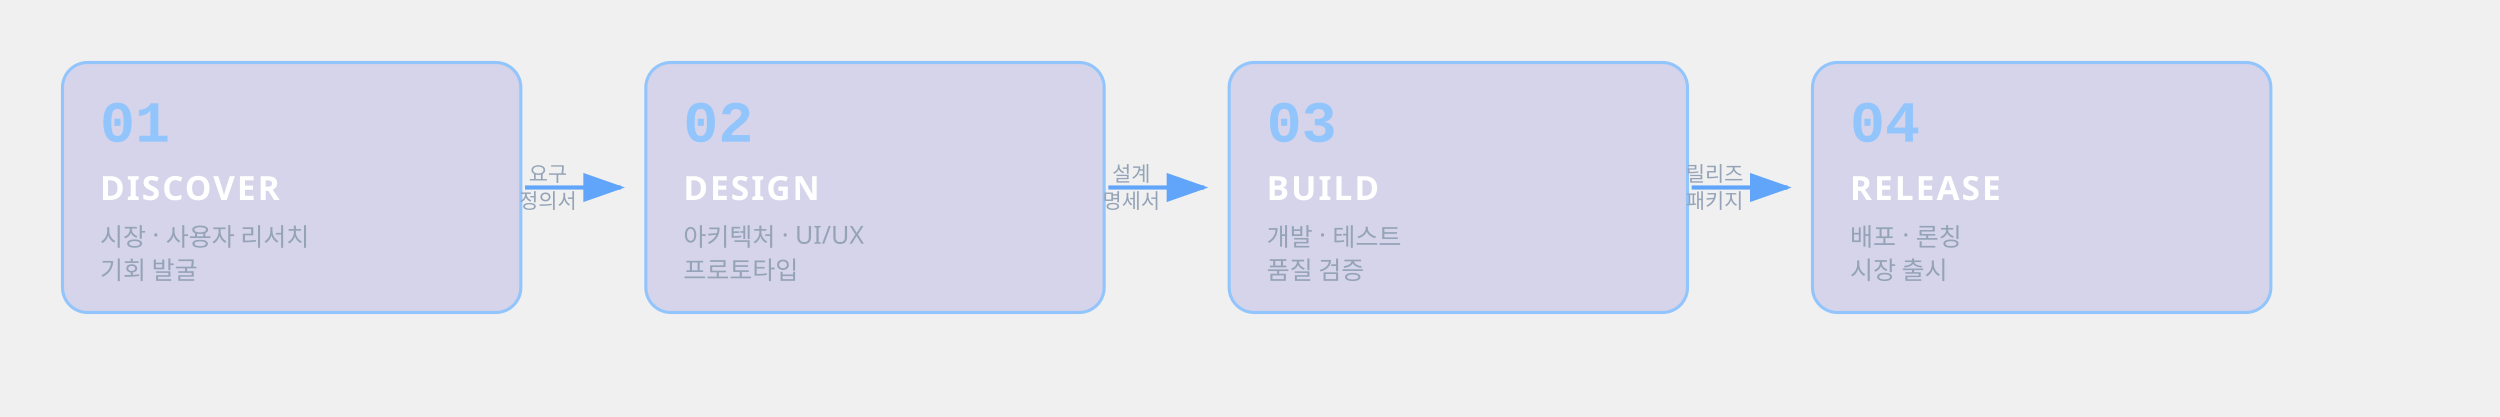
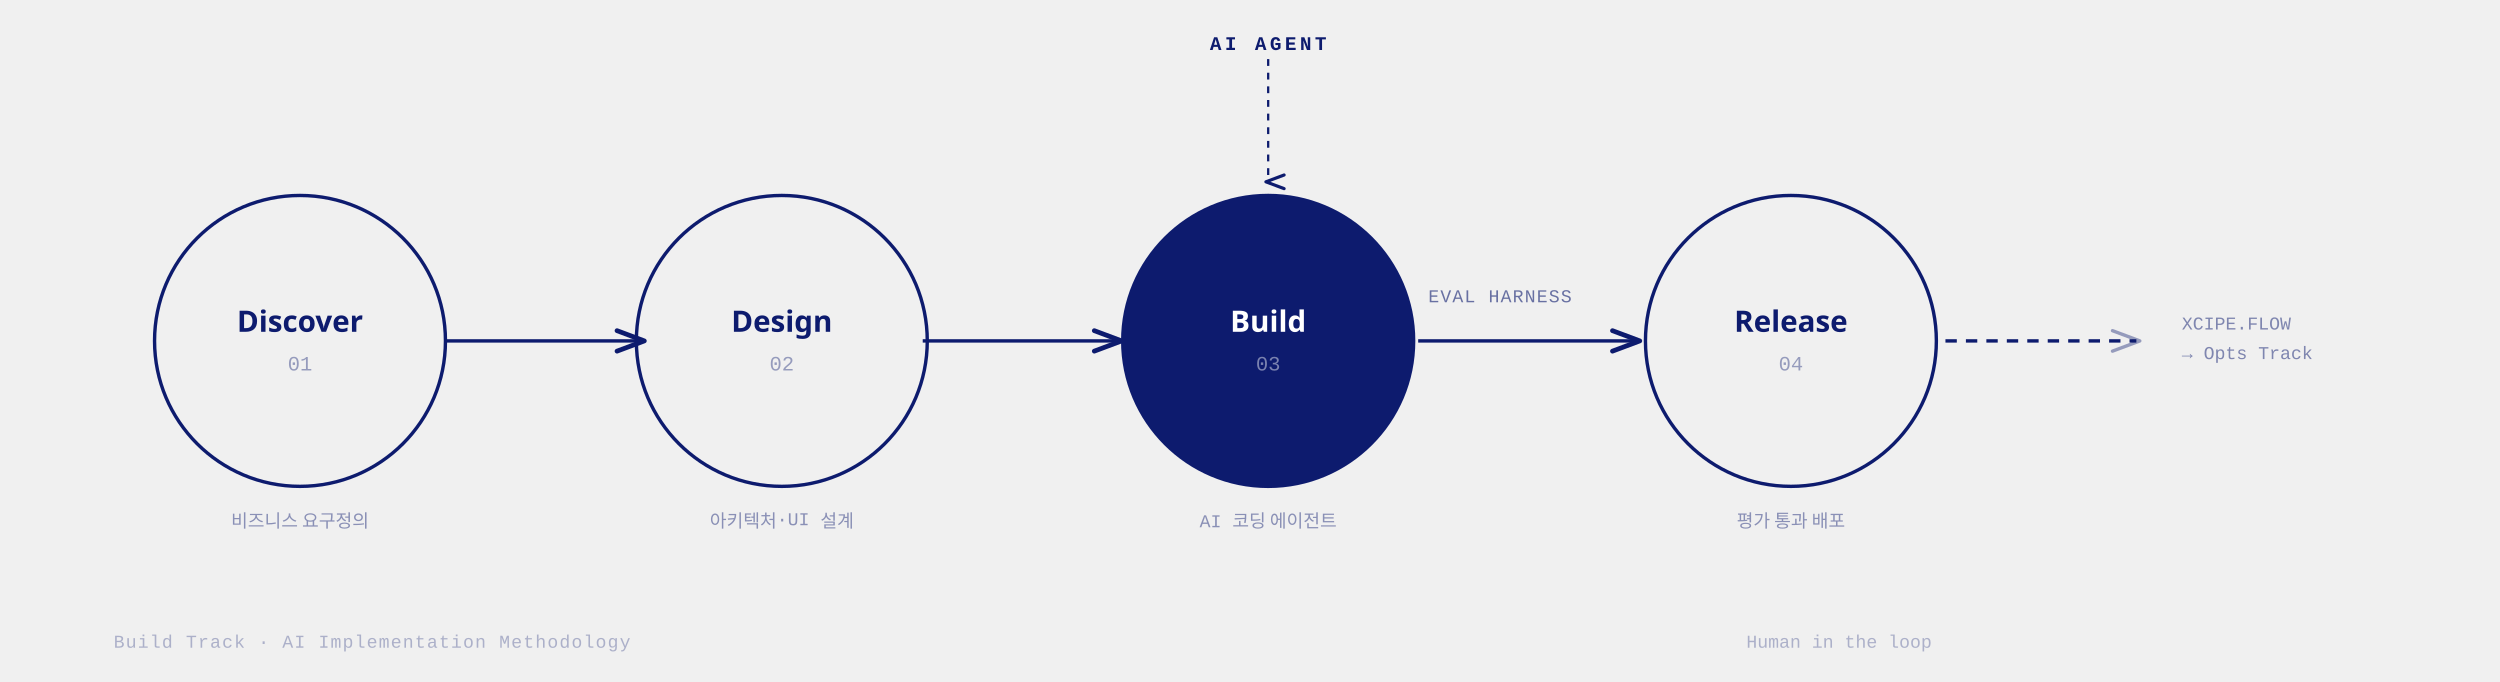
- <svg xmlns="http://www.w3.org/2000/svg" viewBox="0 0 1200 200" width="100%" role="img" aria-labelledby="build-title build-desc">
+ <svg xmlns="http://www.w3.org/2000/svg" viewBox="0 0 1100 300" role="img" aria-label="Build 트랙 플로우 — Discover, Design, Build, Release">
  <defs>
-     <marker id="arrow-blue" markerWidth="10" markerHeight="7" refX="9" refY="3.5" orient="auto">
-       <polygon points="0 0, 10 3.5, 0 7" fill="#60A5FA" />
+     <marker id="arr" markerWidth="10" markerHeight="8" refX="8" refY="4" orient="auto">
+       <polyline points="1,1 9,4 1,7" fill="none" stroke="#0D1B6E" stroke-width="1.4" stroke-linejoin="round" stroke-linecap="round" />
+     </marker>
+     <marker id="arr-dn" markerWidth="8" markerHeight="10" refX="4" refY="8" orient="auto">
+       <polyline points="1,1 4,9 7,1" fill="none" stroke="#0D1B6E" stroke-width="1.4" stroke-linejoin="round" stroke-linecap="round" />
+     </marker>
+     <marker id="arr-faint" markerWidth="10" markerHeight="8" refX="8" refY="4" orient="auto">
+       <polyline points="1,1 9,4 1,7" fill="none" stroke="#0D1B6E" stroke-width="1" opacity="0.4" stroke-linejoin="round" stroke-linecap="round" />
    </marker>
  </defs>
-   <rect x="30" y="30" width="220" height="120" rx="12" fill="rgba(67,56,202,0.15)" stroke="#93C5FD" stroke-width="1.5" />
-   <text x="48" y="68" font-family="'Courier New', monospace" font-size="28" fill="#93C5FD" font-weight="700">01</text>
-   <text x="48" y="96" font-family="sans-serif" font-size="16" fill="#FFFFFF" font-weight="600" letter-spacing="1">DISCOVER</text>
-   <text x="48" y="118" font-family="sans-serif" font-size="12" fill="#94A3B8">시장 · 사용자 리서치</text>
-   <text x="48" y="134" font-family="sans-serif" font-size="12" fill="#94A3B8">기회 발굴</text>
-   <text x="263" y="87" text-anchor="middle" font-family="sans-serif" font-size="10" fill="#94A3B8">요구</text>
-   <text x="263" y="100" text-anchor="middle" font-family="sans-serif" font-size="10" fill="#94A3B8">정의서</text>
-   <line x1="252" y1="90" x2="298" y2="90" stroke="#60A5FA" stroke-width="2" marker-end="url(#arrow-blue)" />
-   <rect x="310" y="30" width="220" height="120" rx="12" fill="rgba(67,56,202,0.15)" stroke="#93C5FD" stroke-width="1.5" />
-   <text x="328" y="68" font-family="'Courier New', monospace" font-size="28" fill="#93C5FD" font-weight="700">02</text>
-   <text x="328" y="96" font-family="sans-serif" font-size="16" fill="#FFFFFF" font-weight="600" letter-spacing="1">DESIGN</text>
-   <text x="328" y="118" font-family="sans-serif" font-size="12" fill="#94A3B8">아키텍처 · UI/UX</text>
-   <text x="328" y="134" font-family="sans-serif" font-size="12" fill="#94A3B8">프로토타입</text>
-   <text x="543" y="87" text-anchor="middle" font-family="sans-serif" font-size="10" fill="#94A3B8">설계</text>
-   <text x="543" y="100" text-anchor="middle" font-family="sans-serif" font-size="10" fill="#94A3B8">명세서</text>
-   <line x1="532" y1="90" x2="578" y2="90" stroke="#60A5FA" stroke-width="2" marker-end="url(#arrow-blue)" />
-   <rect x="590" y="30" width="220" height="120" rx="12" fill="rgba(67,56,202,0.15)" stroke="#93C5FD" stroke-width="1.5" />
-   <text x="608" y="68" font-family="'Courier New', monospace" font-size="28" fill="#93C5FD" font-weight="700">03</text>
-   <text x="608" y="96" font-family="sans-serif" font-size="16" fill="#FFFFFF" font-weight="600" letter-spacing="1">BUILD</text>
-   <text x="608" y="118" font-family="sans-serif" font-size="12" fill="#94A3B8">개발 · 테스트</text>
-   <text x="608" y="134" font-family="sans-serif" font-size="12" fill="#94A3B8">품질 검증</text>
-   <text x="823" y="87" text-anchor="middle" font-family="sans-serif" font-size="10" fill="#94A3B8">릴리즈</text>
-   <text x="823" y="100" text-anchor="middle" font-family="sans-serif" font-size="10" fill="#94A3B8">패키지</text>
-   <line x1="812" y1="90" x2="858" y2="90" stroke="#60A5FA" stroke-width="2" marker-end="url(#arrow-blue)" />
-   <rect x="870" y="30" width="220" height="120" rx="12" fill="rgba(67,56,202,0.15)" stroke="#93C5FD" stroke-width="1.5" />
-   <text x="888" y="68" font-family="'Courier New', monospace" font-size="28" fill="#93C5FD" font-weight="700">04</text>
-   <text x="888" y="96" font-family="sans-serif" font-size="16" fill="#FFFFFF" font-weight="600" letter-spacing="1">RELEASE</text>
-   <text x="888" y="118" font-family="sans-serif" font-size="12" fill="#94A3B8">배포 · 론칭</text>
-   <text x="888" y="134" font-family="sans-serif" font-size="12" fill="#94A3B8">시장 출시</text>
+   <text x="558" y="22" text-anchor="middle" font-family="'JetBrains Mono','Courier New',monospace" font-size="8.5" fill="#0D1B6E" font-weight="600" letter-spacing="1.5">AI AGENT</text>
+   <line x1="558" y1="26" x2="558" y2="80" stroke="#0D1B6E" stroke-width="1" stroke-dasharray="3 3" marker-end="url(#arr-dn)" />
+   <line x1="196" y1="150" x2="282" y2="150" stroke="#0D1B6E" stroke-width="1.5" marker-end="url(#arr)" />
+   <line x1="406" y1="150" x2="492" y2="150" stroke="#0D1B6E" stroke-width="1.5" marker-end="url(#arr)" />
+   <text x="660" y="133" text-anchor="middle" font-family="'JetBrains Mono','Courier New',monospace" font-size="8" fill="#0D1B6E" opacity="0.6" letter-spacing="0.5">EVAL HARNESS</text>
+   <line x1="624" y1="150" x2="720" y2="150" stroke="#0D1B6E" stroke-width="1.5" marker-end="url(#arr)" />
+   <line x1="856" y1="150" x2="940" y2="150" stroke="#0D1B6E" stroke-width="1.5" stroke-dasharray="5 4" marker-end="url(#arr-faint)" />
+   <text x="960" y="145" text-anchor="start" font-family="'JetBrains Mono','Courier New',monospace" font-size="8" fill="#0D1B6E" opacity="0.5">XCIPE.FLOW</text>
+   <text x="960" y="158" text-anchor="start" font-family="'JetBrains Mono','Courier New',monospace" font-size="8" fill="#0D1B6E" opacity="0.5">→ Opts Track</text>
+   <circle cx="132" cy="150" r="64" fill="none" stroke="#0D1B6E" stroke-width="1.5" />
+   <text x="132" y="146" text-anchor="middle" font-family="'Pretendard','Apple SD Gothic Neo',sans-serif" font-size="13" font-weight="700" fill="#0D1B6E">Discover</text>
+   <text x="132" y="163" text-anchor="middle" font-family="'JetBrains Mono','Courier New',monospace" font-size="9" fill="#0D1B6E" opacity="0.4">01</text>
+   <circle cx="344" cy="150" r="64" fill="none" stroke="#0D1B6E" stroke-width="1.5" />
+   <text x="344" y="146" text-anchor="middle" font-family="'Pretendard','Apple SD Gothic Neo',sans-serif" font-size="13" font-weight="700" fill="#0D1B6E">Design</text>
+   <text x="344" y="163" text-anchor="middle" font-family="'JetBrains Mono','Courier New',monospace" font-size="9" fill="#0D1B6E" opacity="0.4">02</text>
+   <circle cx="558" cy="150" r="64" fill="#0D1B6E" stroke="#0D1B6E" stroke-width="1.5" />
+   <text x="558" y="146" text-anchor="middle" font-family="'Pretendard','Apple SD Gothic Neo',sans-serif" font-size="13" font-weight="700" fill="#FFFFFF">Build</text>
+   <text x="558" y="163" text-anchor="middle" font-family="'JetBrains Mono','Courier New',monospace" font-size="9" fill="rgba(255,255,255,0.45)">03</text>
+   <circle cx="788" cy="150" r="64" fill="none" stroke="#0D1B6E" stroke-width="1.5" />
+   <text x="788" y="146" text-anchor="middle" font-family="'Pretendard','Apple SD Gothic Neo',sans-serif" font-size="13" font-weight="700" fill="#0D1B6E">Release</text>
+   <text x="788" y="163" text-anchor="middle" font-family="'JetBrains Mono','Courier New',monospace" font-size="9" fill="#0D1B6E" opacity="0.4">04</text>
+   <text x="132" y="232" text-anchor="middle" font-family="'JetBrains Mono','Courier New',monospace" font-size="8" fill="#0D1B6E" opacity="0.45">비즈니스 요구정의</text>
+   <text x="344" y="232" text-anchor="middle" font-family="'JetBrains Mono','Courier New',monospace" font-size="8" fill="#0D1B6E" opacity="0.45">아키텍처·UI 설계</text>
+   <text x="558" y="232" text-anchor="middle" font-family="'JetBrains Mono','Courier New',monospace" font-size="8" fill="#0D1B6E" opacity="0.45">AI 코딩 에이전트</text>
+   <text x="788" y="232" text-anchor="middle" font-family="'JetBrains Mono','Courier New',monospace" font-size="8" fill="#0D1B6E" opacity="0.45">평가 통과 배포</text>
+   <text x="50" y="285" font-family="'JetBrains Mono','Courier New',monospace" font-size="8" fill="#0D1B6E" opacity="0.3" letter-spacing="0.5">Build Track  ·  AI Implementation Methodology</text>
+   <text x="850" y="285" text-anchor="end" font-family="'JetBrains Mono','Courier New',monospace" font-size="8" fill="#0D1B6E" opacity="0.3">Human in the loop</text>
</svg>
